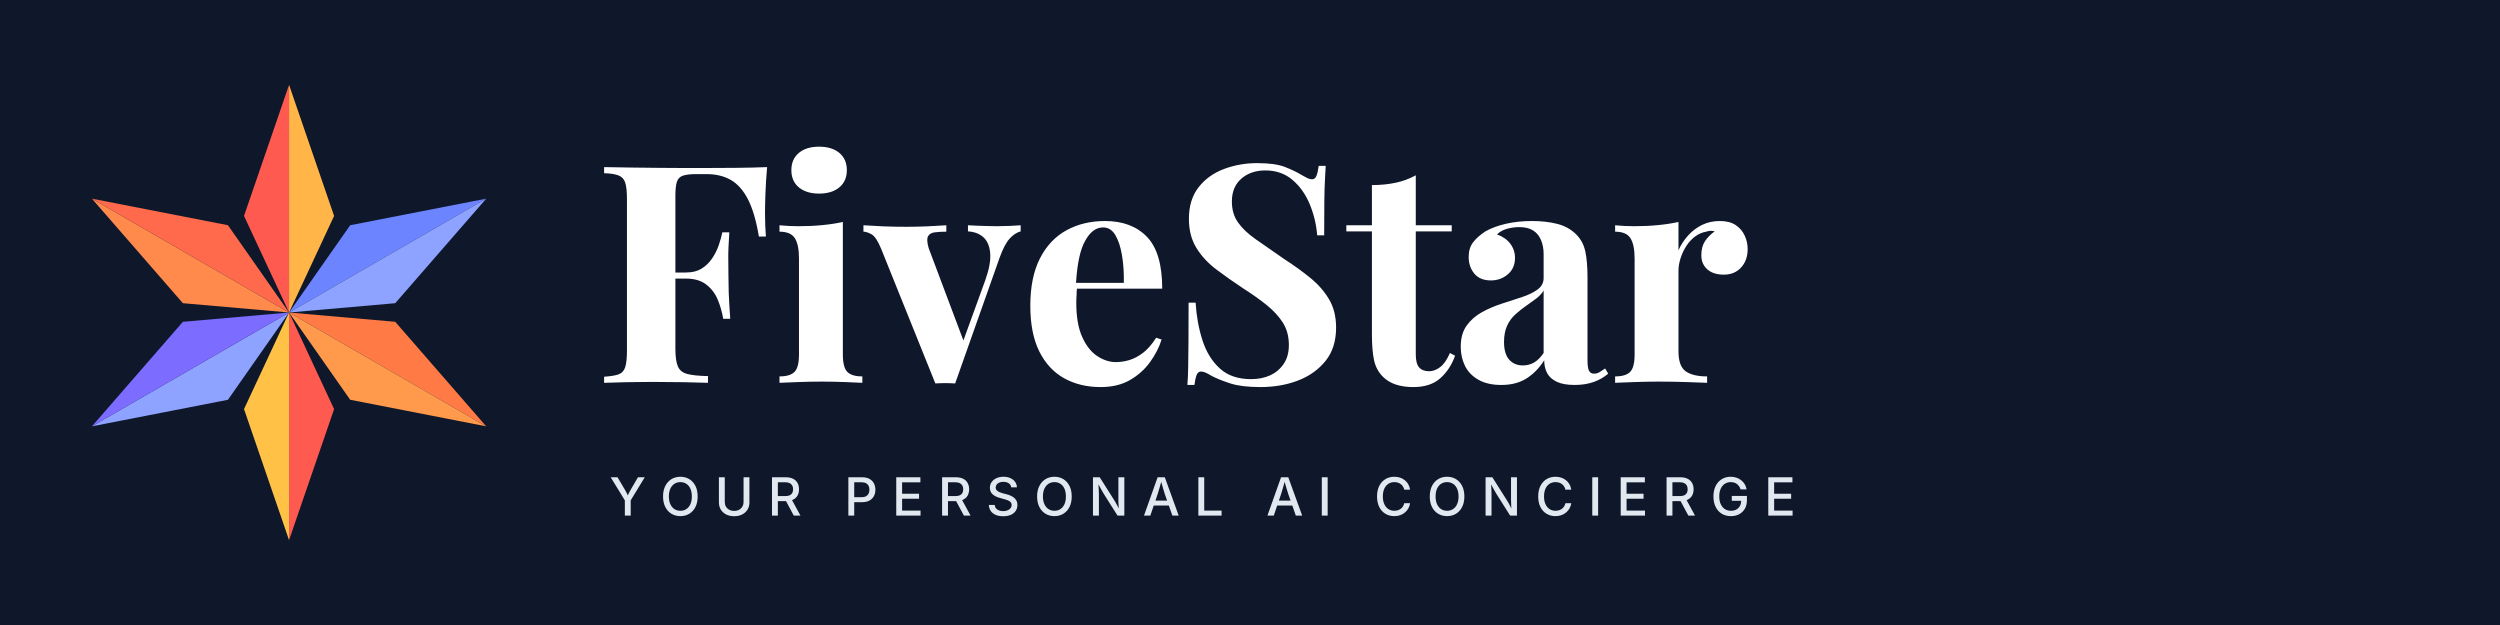
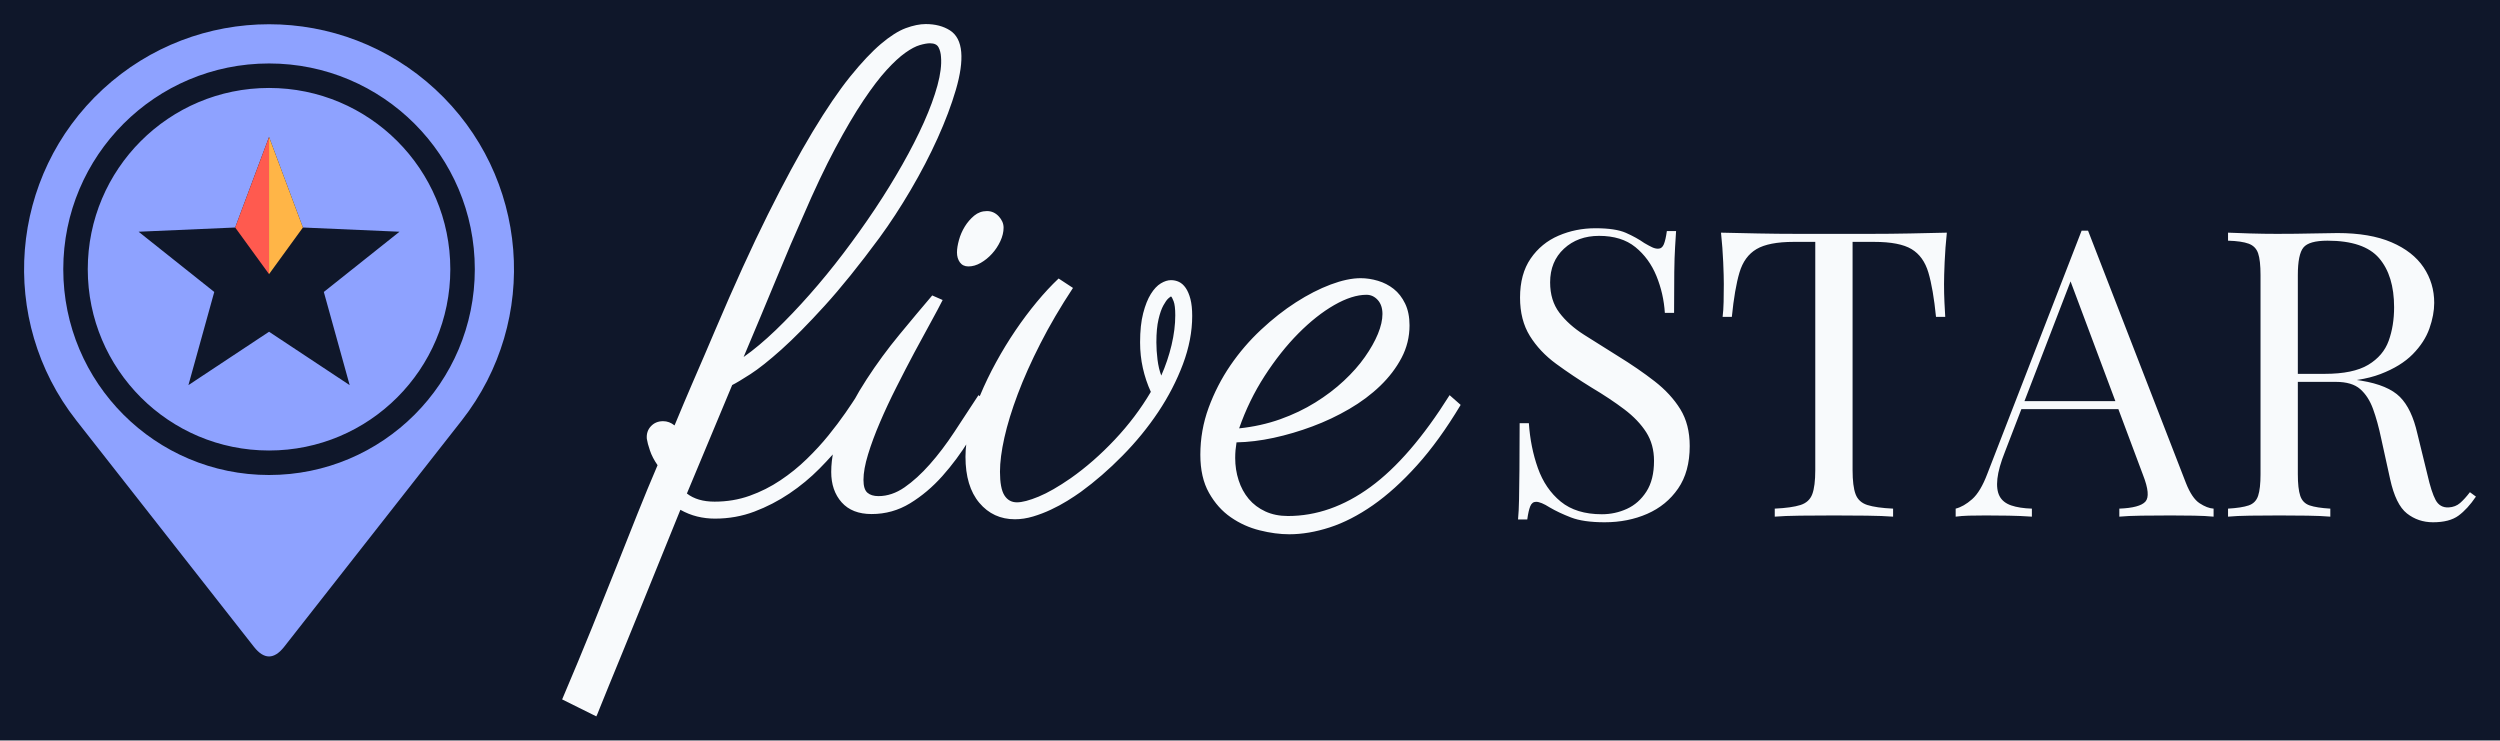
- <svg xmlns="http://www.w3.org/2000/svg" viewBox="0 0 640 160" width="640" height="160" role="img" aria-label="FiveStar, your personal AI concierge">
-   <rect width="640" height="160" fill="#0F172A" />
-   <g transform="translate(12 18) scale(1.24)">
-     <polygon points="50,50 40.7,30.06 50,3" fill="#FF5A4F" />
-     <polygon points="50,50 50,3 59.3,30.06" fill="#FFB547" />
-     <polygon points="50,50 62.62,31.98 90.7,26.5" fill="#6C84FF" />
-     <polygon points="50,50 90.7,26.5 71.92,48.08" fill="#8EA2FF" />
-     <polygon points="50,50 71.92,51.92 90.7,73.5" fill="#FF7A45" />
-     <polygon points="50,50 90.7,73.5 62.62,68.02" fill="#FF9A4D" />
-     <polygon points="50,50 59.3,69.94 50,97" fill="#FF5A4F" />
-     <polygon points="50,50 50,97 40.7,69.94" fill="#FFC247" />
-     <polygon points="50,50 37.38,68.02 9.3,73.5" fill="#8EA2FF" />
-     <polygon points="50,50 9.3,73.5 28.08,51.92" fill="#7C6CFF" />
-     <polygon points="50,50 28.08,48.08 9.3,26.5" fill="#FF8A4C" />
-     <polygon points="50,50 9.3,26.5 37.38,31.98" fill="#FF6A4D" />
+ <svg xmlns="http://www.w3.org/2000/svg" viewBox="-170.35 -128.8 623.24 184.59" width="623.24" height="184.59" role="img" aria-label="FiveStar">
+   <rect x="-170.35" y="-128.8" width="623.24" height="184.59" fill="#0F172A" />
+   <g transform="translate(-208.57,-148.02) scale(1.05291)">
+     <path d="M54.37,117.8A58,58 0 1 1 145.63,117.8L103.58,171.4Q100,175.96 96.42,171.4ZM100,50.68L108.02,72.12L130.89,73.12L112.97,87.38L119.09,109.44L100,96.8L80.91,109.44L87.03,87.38L69.11,73.12L91.98,72.12ZM51.28,82A48.72,48.72 0 1 1 148.72,82A48.72,48.72 0 1 1 51.28,82ZM57.08,82A42.92,42.92 0 1 0 142.92,82A42.92,42.92 0 1 0 57.08,82Z" fill="#8EA2FF" fill-rule="evenodd" />
+     <path d="M100,83.16L91.98,72.12L100,50.68Z" fill="#FF5A4F" />
+     <path d="M100,83.16L100,50.68L108.02,72.12Z" fill="#FFB547" />
  </g>
-   <path fill="#FFFFFF" d="M196.38 42.78Q196.07 46.29 195.95 49.56Q195.84 52.84 195.84 54.63Q195.84 56.35 195.91 57.91Q195.99 59.47 196.07 60.56L194.28 60.56Q193.26 54.48 191.47 51.01Q189.67 47.53 187.06 46.05Q184.45 44.57 180.86 44.57L178.29 44.57Q176.02 44.57 174.85 44.96Q173.68 45.35 173.29 46.52Q172.90 47.69 172.90 50.11L172.90 69.76L175.63 69.76Q177.97 69.76 179.57 68.79Q181.17 67.81 182.26 66.22Q183.36 64.62 183.98 62.82Q184.60 61.03 184.92 59.47L186.71 59.47Q186.40 63.91 186.44 66.25Q186.48 68.59 186.48 70.54Q186.48 72.49 186.55 74.83Q186.63 77.17 186.94 81.62L185.15 81.62Q184.68 78.89 183.67 76.55Q182.65 74.21 180.70 72.77Q178.75 71.32 175.63 71.32L172.90 71.32L172.90 89.26Q172.90 92.31 173.53 93.79Q174.15 95.27 175.95 95.74Q177.74 96.21 181.25 96.28L181.25 98Q178.83 97.92 175.01 97.84Q171.19 97.77 166.98 97.77Q163.62 97.77 160.42 97.84Q157.23 97.92 154.65 98L154.65 96.44Q157.15 96.28 158.40 95.82Q159.64 95.35 160.07 93.94Q160.50 92.54 160.50 89.73L160.50 51.04Q160.50 48.16 160.07 46.79Q159.64 45.43 158.36 44.92Q157.07 44.41 154.65 44.34L154.65 42.78Q157.85 42.85 161.44 42.89Q165.03 42.93 168.54 42.97Q172.05 43.01 175.09 43.01L180.08 43.01Q183.67 43.01 188.23 42.97Q192.79 42.93 196.38 42.78M209.69 37.55Q212.96 37.55 214.88 39.15Q216.79 40.75 216.79 43.56Q216.79 46.36 214.88 47.96Q212.96 49.56 209.69 49.56Q206.41 49.56 204.50 47.96Q202.59 46.36 202.59 43.56Q202.59 40.75 204.50 39.15Q206.41 37.55 209.69 37.55M215.77 56.82L215.77 90.75Q215.77 94.02 216.90 95.19Q218.03 96.36 220.76 96.36L220.76 98Q219.36 97.92 216.40 97.81Q213.43 97.69 210.39 97.69Q207.35 97.69 204.23 97.81Q201.11 97.92 199.55 98L199.55 96.36Q202.28 96.36 203.41 95.19Q204.54 94.02 204.54 90.75L204.54 66.18Q204.54 62.67 203.49 60.99Q202.43 59.31 199.55 59.31L199.55 57.67Q202.04 57.91 204.38 57.91Q207.66 57.91 210.51 57.63Q213.35 57.36 215.77 56.82M261.29 57.67L261.29 59.23Q259.81 59.62 258.48 61.07Q257.16 62.51 255.91 65.94L244.52 98.16Q243.27 98.08 241.99 98.08Q240.70 98.08 239.45 98.16L225.57 63.68Q224.32 60.64 223.11 59.98Q221.90 59.31 221.04 59.31L221.04 57.67Q223.54 57.83 226.23 57.95Q228.92 58.06 232.12 58.06Q234.54 58.06 237.23 57.95Q239.92 57.83 242.26 57.67L242.26 59.31Q240.62 59.31 239.34 59.47Q238.05 59.62 237.58 60.48Q237.11 61.34 237.74 63.52L246.63 87.16L252.24 71.71Q253.73 67.50 253.49 64.81Q253.26 62.12 251.78 60.76Q250.29 59.39 247.80 59.23L247.80 57.67Q248.97 57.75 250.33 57.79Q251.70 57.83 252.99 57.87Q254.27 57.91 255.29 57.91Q256.85 57.91 258.56 57.83Q260.28 57.75 261.29 57.67M282.87 56.58Q289.73 56.58 293.63 60.64Q297.53 64.69 297.53 73.90L275.69 73.90Q275.61 74.68 275.61 75.46Q275.53 76.47 275.53 77.56Q275.53 82.95 277.06 86.30Q278.58 89.65 280.92 91.17Q283.26 92.70 285.67 92.70Q287.31 92.70 289.07 92.19Q290.82 91.68 292.62 90.32Q294.41 88.95 295.97 86.46L297.37 86.92Q296.44 89.89 294.41 92.70Q292.38 95.50 289.26 97.30Q286.14 99.09 281.77 99.09Q276.47 99.09 272.41 96.83Q268.36 94.57 266.06 89.97Q263.76 85.36 263.76 78.27Q263.76 71.01 266.21 66.18Q268.67 61.34 273 58.96Q277.33 56.58 282.87 56.58M275.46 72.42L287.70 72.42Q287.78 68.59 287.23 65.36Q286.69 62.12 285.52 60.17Q284.35 58.22 282.40 58.22Q279.67 58.22 277.80 61.65Q275.92 64.93 275.46 72.42M321.83 41.76Q326.44 41.76 328.93 42.74Q331.43 43.71 333.22 44.80Q334.16 45.35 334.74 45.62Q335.33 45.90 335.87 45.90Q336.65 45.90 337 45.04Q337.36 44.18 337.59 42.46L339.38 42.46Q339.31 43.95 339.19 46.01Q339.07 48.08 339.03 51.43Q338.99 54.79 338.99 60.25L337.20 60.25Q336.89 56.19 335.33 52.37Q333.77 48.55 330.92 46.09Q328.07 43.63 323.94 43.63Q320.20 43.63 317.78 45.74Q315.36 47.85 315.36 51.59Q315.36 54.71 316.92 56.93Q318.48 59.16 321.48 61.26Q324.49 63.37 328.78 66.33Q332.52 68.75 335.48 71.17Q338.45 73.59 340.24 76.63Q342.04 79.67 342.04 83.88Q342.04 89.03 339.35 92.38Q336.65 95.74 332.29 97.42Q327.92 99.09 322.69 99.09Q317.86 99.09 314.97 98.16Q312.08 97.22 310.13 96.21Q308.42 95.11 307.48 95.11Q306.70 95.11 306.35 95.97Q306 96.83 305.77 98.55L303.97 98.55Q304.13 96.67 304.17 94.18Q304.21 91.68 304.25 87.66Q304.28 83.65 304.28 77.49L306.08 77.49Q306.39 82.63 307.83 87.12Q309.28 91.60 312.28 94.33Q315.28 97.06 320.27 97.06Q323 97.06 325.15 96.09Q327.29 95.11 328.62 93.16Q329.95 91.21 329.95 88.33Q329.95 85.05 328.43 82.63Q326.90 80.22 324.29 78.11Q321.68 76 318.25 73.82Q314.58 71.40 311.38 68.98Q308.18 66.57 306.27 63.45Q304.36 60.33 304.36 56.04Q304.36 51.12 306.82 47.96Q309.28 44.80 313.29 43.28Q317.31 41.76 321.83 41.76M362.44 44.88L362.44 57.67L371.64 57.67L371.64 59.23L362.44 59.23L362.44 90.75Q362.44 93.09 363.30 94.06Q364.16 95.04 365.87 95.04Q367.28 95.04 368.68 93.98Q370.08 92.93 371.18 90.36L372.50 91.06Q371.25 94.57 368.72 96.83Q366.18 99.09 361.82 99.09Q359.24 99.09 357.29 98.43Q355.34 97.77 354.02 96.44Q352.30 94.72 351.75 92.19Q351.21 89.65 351.21 85.60L351.21 59.23L344.66 59.23L344.66 57.67L351.21 57.67L351.21 47.38Q354.48 47.38 357.25 46.79Q360.02 46.21 362.44 44.88M384.33 98.55Q380.82 98.55 378.48 97.22Q376.14 95.89 375.04 93.67Q373.95 91.45 373.95 88.80Q373.95 85.44 375.47 83.34Q376.99 81.23 379.41 79.90Q381.83 78.58 384.52 77.72Q387.21 76.86 389.67 76.04Q392.13 75.22 393.65 74.09Q395.17 72.96 395.17 71.17L395.17 65.08Q395.17 63.06 394.50 61.46Q393.84 59.86 392.48 59Q391.11 58.14 388.93 58.14Q387.37 58.14 385.81 58.57Q384.25 59 383.23 60.01Q385.42 60.79 386.63 62.39Q387.84 63.99 387.84 66.02Q387.84 68.67 386 70.23Q384.17 71.79 381.67 71.79Q378.87 71.79 377.42 70.04Q375.98 68.28 375.98 65.79Q375.98 63.52 377.11 62.04Q378.24 60.56 380.27 59.23Q382.45 57.99 385.54 57.28Q388.62 56.58 392.20 56.58Q395.79 56.58 398.68 57.32Q401.56 58.06 403.51 60.01Q405.31 61.81 405.85 64.42Q406.40 67.03 406.40 71.01L406.40 92.23Q406.40 94.18 406.79 94.92Q407.18 95.66 408.12 95.66Q408.82 95.66 409.48 95.27Q410.14 94.88 410.92 94.33L411.70 95.66Q410.07 97.06 407.92 97.81Q405.78 98.55 403.12 98.55Q400.24 98.55 398.52 97.73Q396.81 96.91 396.06 95.50Q395.32 94.10 395.32 92.23Q393.45 95.19 390.80 96.87Q388.15 98.55 384.33 98.55M389.86 93.55Q391.42 93.55 392.71 92.81Q394 92.07 395.17 90.36L395.17 74.37Q394.47 75.54 393.22 76.47Q391.97 77.41 390.57 78.38Q389.16 79.36 387.88 80.53Q386.59 81.70 385.81 83.41Q385.03 85.13 385.03 87.55Q385.03 90.59 386.35 92.07Q387.68 93.55 389.86 93.55M440.30 56.58Q442.79 56.58 444.35 57.63Q445.91 58.69 446.65 60.33Q447.40 61.96 447.40 63.76Q447.40 66.64 445.72 68.48Q444.04 70.31 441.31 70.31Q438.58 70.31 437.06 68.94Q435.54 67.58 435.54 65.32Q435.54 63.13 436.51 61.69Q437.49 60.25 438.97 59.23Q437.88 58.92 436.79 59.31Q435.31 59.55 433.98 60.52Q432.65 61.50 431.72 62.94Q430.78 64.38 430.24 66.06Q429.69 67.74 429.69 69.30L429.69 89.97Q429.69 93.71 431.52 95.04Q433.36 96.36 437.02 96.36L437.02 98Q435.23 97.92 431.80 97.81Q428.36 97.69 424.62 97.69Q421.50 97.69 418.30 97.81Q415.10 97.92 413.47 98L413.47 96.36Q416.20 96.36 417.33 95.19Q418.46 94.02 418.46 90.75L418.46 66.18Q418.46 62.67 417.40 60.99Q416.35 59.31 413.47 59.31L413.47 57.67Q415.96 57.91 418.30 57.91Q421.58 57.91 424.43 57.63Q427.27 57.36 429.69 56.82L429.69 64.07Q430.63 61.96 432.19 60.25Q433.75 58.53 435.77 57.56Q437.80 56.58 440.30 56.58" />
-   <path fill="#E2E8F0" d="M161.46 132L159.96 132L159.96 128.09L156.34 122.18L158.09 122.18L159.94 125.31Q160.25 125.82 160.48 126.30Q160.60 126.54 160.72 126.84Q160.84 126.53 160.97 126.28Q161.20 125.80 161.49 125.31L163.32 122.18L165.06 122.18L161.46 128.09M174.18 132.13Q172.91 132.13 171.90 131.53Q170.90 130.93 170.32 129.80Q169.74 128.66 169.74 127.10Q169.74 125.52 170.32 124.39Q170.90 123.26 171.90 122.65Q172.91 122.05 174.18 122.05Q175.45 122.05 176.45 122.65Q177.45 123.26 178.03 124.39Q178.60 125.52 178.60 127.10Q178.60 128.66 178.03 129.80Q177.45 130.93 176.45 131.53Q175.45 132.13 174.18 132.13M174.18 130.76Q175.02 130.76 175.68 130.34Q176.34 129.92 176.73 129.10Q177.11 128.28 177.11 127.10Q177.11 125.90 176.73 125.08Q176.34 124.25 175.68 123.84Q175.02 123.42 174.18 123.42Q173.34 123.42 172.67 123.84Q172.01 124.26 171.62 125.08Q171.23 125.90 171.23 127.10Q171.23 128.28 171.62 129.10Q172.01 129.92 172.67 130.34Q173.34 130.76 174.18 130.76M187.95 132.15Q186.77 132.15 185.89 131.70Q185.01 131.24 184.52 130.45Q184.04 129.65 184.04 128.63L184.04 122.18L185.54 122.18L185.54 128.50Q185.54 129.17 185.83 129.68Q186.13 130.19 186.67 130.49Q187.21 130.79 187.95 130.79Q188.69 130.79 189.23 130.49Q189.76 130.19 190.05 129.68Q190.35 129.17 190.35 128.50L190.35 122.18L191.85 122.18L191.85 128.63Q191.85 129.65 191.37 130.45Q190.89 131.24 190.01 131.70Q189.13 132.15 187.95 132.15M199.13 132L197.63 132L197.63 122.18L201.15 122.18Q202.28 122.18 203.04 122.57Q203.80 122.96 204.18 123.66Q204.55 124.36 204.55 125.26Q204.55 126.17 204.17 126.86Q203.79 127.54 203.04 127.91Q202.90 127.98 202.76 128.03L204.92 132L203.21 132L201.22 128.29Q201.18 128.29 201.14 128.29L199.13 128.29L199.13 132M199.13 123.46L199.13 127L200.99 127Q201.72 127 202.16 126.80Q202.61 126.59 202.82 126.20Q203.03 125.81 203.03 125.26Q203.03 124.71 202.82 124.31Q202.61 123.91 202.16 123.68Q201.71 123.46 200.98 123.46M218.68 132L217.18 132L217.18 122.18L220.70 122.18Q221.83 122.18 222.59 122.60Q223.35 123.02 223.72 123.74Q224.10 124.46 224.10 125.37Q224.10 126.28 223.72 127Q223.34 127.72 222.58 128.14Q221.82 128.56 220.68 128.56L218.68 128.56L218.68 132M218.68 123.46L218.68 127.29L220.54 127.29Q221.26 127.29 221.71 127.04Q222.16 126.79 222.37 126.35Q222.57 125.92 222.57 125.37Q222.57 124.81 222.37 124.38Q222.16 123.95 221.71 123.71Q221.26 123.46 220.52 123.46M235.66 132L229.44 132L229.44 122.18L235.62 122.18L235.62 123.47L230.94 123.47L230.94 126.40L235.28 126.40L235.28 127.68L230.94 127.68L230.94 130.71L235.66 130.71M242.68 132L241.18 132L241.18 122.18L244.70 122.18Q245.83 122.18 246.59 122.57Q247.35 122.96 247.72 123.66Q248.10 124.36 248.10 125.26Q248.10 126.17 247.72 126.86Q247.34 127.54 246.58 127.91Q246.45 127.98 246.31 128.03L248.47 132L246.76 132L244.77 128.29Q244.73 128.29 244.69 128.29L242.68 128.29L242.68 132M242.68 123.46L242.68 127L244.54 127Q245.27 127 245.71 126.80Q246.16 126.59 246.37 126.20Q246.58 125.81 246.58 125.26Q246.58 124.71 246.37 124.31Q246.16 123.91 245.71 123.68Q245.26 123.46 244.53 123.46M256.82 132.16Q255.72 132.16 254.91 131.82Q254.10 131.47 253.64 130.82Q253.18 130.17 253.14 129.27L254.65 129.27Q254.69 129.80 254.99 130.15Q255.29 130.50 255.77 130.68Q256.26 130.85 256.82 130.85Q257.44 130.85 257.93 130.65Q258.41 130.46 258.69 130.10Q258.98 129.74 258.98 129.26Q258.98 128.84 258.73 128.56Q258.48 128.29 258.06 128.11Q257.65 127.93 257.11 127.79L255.97 127.47Q254.76 127.15 254.08 126.52Q253.41 125.88 253.41 124.87Q253.41 124.02 253.87 123.39Q254.32 122.75 255.11 122.40Q255.90 122.05 256.89 122.05Q257.90 122.05 258.66 122.40Q259.43 122.75 259.87 123.36Q260.31 123.98 260.33 124.76L258.87 124.76Q258.79 124.09 258.24 123.72Q257.69 123.35 256.85 123.35Q256.26 123.35 255.82 123.54Q255.38 123.72 255.14 124.05Q254.90 124.37 254.90 124.79Q254.90 125.26 255.19 125.54Q255.48 125.83 255.89 126Q256.30 126.17 256.68 126.27L257.63 126.52Q258.10 126.63 258.60 126.84Q259.10 127.04 259.52 127.36Q259.94 127.68 260.20 128.15Q260.46 128.62 260.46 129.28Q260.46 130.11 260.03 130.77Q259.60 131.42 258.79 131.79Q257.98 132.16 256.82 132.16M269.94 132.13Q268.67 132.13 267.66 131.53Q266.66 130.93 266.08 129.80Q265.50 128.66 265.50 127.10Q265.50 125.52 266.08 124.39Q266.66 123.26 267.66 122.65Q268.67 122.05 269.94 122.05Q271.21 122.05 272.21 122.65Q273.21 123.26 273.79 124.39Q274.36 125.52 274.36 127.10Q274.36 128.66 273.79 129.80Q273.21 130.93 272.21 131.53Q271.21 132.13 269.94 132.13M269.94 130.76Q270.78 130.76 271.44 130.34Q272.10 129.92 272.49 129.10Q272.87 128.28 272.87 127.10Q272.87 125.90 272.49 125.08Q272.10 124.25 271.44 123.84Q270.78 123.42 269.94 123.42Q269.10 123.42 268.43 123.84Q267.77 124.26 267.38 125.08Q266.99 125.90 266.99 127.10Q266.99 128.28 267.38 129.10Q267.77 129.92 268.43 130.34Q269.10 130.76 269.94 130.76M281.32 132L279.80 132L279.80 122.18L281.53 122.18L285.23 128.03Q285.41 128.32 285.64 128.72Q285.87 129.12 286.13 129.62Q286.27 129.89 286.40 130.19Q286.38 129.90 286.37 129.61Q286.34 129.06 286.32 128.58Q286.31 128.10 286.31 127.77L286.31 122.18L287.83 122.18L287.83 132L286.09 132L282.78 126.77Q282.51 126.34 282.26 125.91Q282 125.47 281.70 124.90Q281.48 124.51 281.21 124Q281.23 124.45 281.25 124.87Q281.29 125.50 281.30 125.98Q281.32 126.47 281.32 126.76M294.48 132L292.86 132L296.35 122.18L298.19 122.18L301.75 132L300.13 132L299.22 129.41L295.36 129.41L294.48 132M295.79 128.16L298.78 128.16L298.21 126.54Q297.99 125.87 297.73 124.97Q297.52 124.27 297.27 123.36Q297.01 124.28 296.81 124.99Q296.54 125.90 296.34 126.54M312.73 132L306.78 132L306.78 122.18L308.28 122.18L308.28 130.71L312.73 130.71M326.09 132L324.46 132L327.95 122.18L329.80 122.18L333.36 132L331.73 132L330.83 129.41L326.96 129.41L326.09 132M327.39 128.16L330.39 128.16L329.82 126.54Q329.59 125.87 329.33 124.97Q329.12 124.27 328.87 123.36Q328.62 124.28 328.41 124.99Q328.14 125.90 327.94 126.54M338.38 122.18L339.88 122.18L339.88 132L338.38 132M356.94 132.13Q355.67 132.13 354.67 131.53Q353.66 130.93 353.09 129.80Q352.52 128.66 352.52 127.10Q352.52 125.52 353.09 124.39Q353.66 123.26 354.67 122.65Q355.67 122.05 356.94 122.05Q357.72 122.05 358.40 122.27Q359.08 122.49 359.62 122.92Q360.16 123.35 360.51 123.96Q360.86 124.58 360.99 125.36L359.48 125.36Q359.39 124.89 359.15 124.53Q358.92 124.17 358.58 123.92Q358.24 123.67 357.83 123.54Q357.41 123.42 356.95 123.42Q356.11 123.42 355.44 123.84Q354.77 124.27 354.39 125.09Q354.01 125.91 354.01 127.10Q354.01 128.28 354.40 129.10Q354.78 129.92 355.45 130.34Q356.12 130.76 356.95 130.76Q357.41 130.76 357.83 130.63Q358.24 130.50 358.58 130.26Q358.92 130.01 359.15 129.65Q359.39 129.28 359.48 128.82L360.99 128.82Q360.88 129.55 360.54 130.15Q360.20 130.75 359.66 131.20Q359.13 131.65 358.44 131.89Q357.75 132.13 356.94 132.13M370.45 132.13Q369.18 132.13 368.18 131.53Q367.17 130.93 366.59 129.80Q366.02 128.66 366.02 127.10Q366.02 125.52 366.59 124.39Q367.17 123.26 368.18 122.65Q369.18 122.05 370.45 122.05Q371.73 122.05 372.72 122.65Q373.72 123.26 374.30 124.39Q374.88 125.52 374.88 127.10Q374.88 128.66 374.30 129.80Q373.72 130.93 372.72 131.53Q371.73 132.13 370.45 132.13M370.45 130.76Q371.29 130.76 371.95 130.34Q372.62 129.92 373 129.10Q373.39 128.28 373.39 127.10Q373.39 125.90 373 125.08Q372.62 124.25 371.95 123.84Q371.29 123.42 370.45 123.42Q369.61 123.42 368.94 123.84Q368.28 124.26 367.89 125.08Q367.51 125.90 367.51 127.10Q367.51 128.28 367.89 129.10Q368.28 129.92 368.94 130.34Q369.61 130.76 370.45 130.76M381.83 132L380.31 132L380.31 122.18L382.04 122.18L385.74 128.03Q385.93 128.32 386.16 128.72Q386.39 129.12 386.64 129.62Q386.78 129.89 386.91 130.19Q386.89 129.90 386.88 129.61Q386.85 129.06 386.84 128.58Q386.82 128.10 386.82 127.77L386.82 122.18L388.34 122.18L388.34 132L386.60 132L383.29 126.77Q383.02 126.34 382.77 125.91Q382.52 125.47 382.21 124.90Q382 124.51 381.72 124Q381.75 124.45 381.77 124.87Q381.80 125.50 381.82 125.98Q381.83 126.47 381.83 126.76M398.20 132.13Q396.93 132.13 395.93 131.53Q394.92 130.93 394.35 129.80Q393.78 128.66 393.78 127.10Q393.78 125.52 394.35 124.39Q394.92 123.26 395.93 122.65Q396.93 122.05 398.20 122.05Q398.98 122.05 399.66 122.27Q400.34 122.49 400.88 122.92Q401.42 123.35 401.77 123.96Q402.12 124.58 402.25 125.36L400.74 125.36Q400.65 124.89 400.41 124.53Q400.18 124.17 399.84 123.92Q399.51 123.67 399.09 123.54Q398.67 123.42 398.21 123.42Q397.37 123.42 396.70 123.84Q396.03 124.27 395.65 125.09Q395.27 125.91 395.27 127.10Q395.27 128.28 395.66 129.10Q396.04 129.92 396.71 130.34Q397.38 130.76 398.21 130.76Q398.67 130.76 399.09 130.63Q399.50 130.50 399.84 130.26Q400.18 130.01 400.41 129.65Q400.65 129.28 400.74 128.82L402.25 128.82Q402.14 129.55 401.80 130.15Q401.46 130.75 400.92 131.20Q400.39 131.65 399.70 131.89Q399.01 132.13 398.20 132.13M407.62 122.18L409.12 122.18L409.12 132L407.62 132M421.12 132L414.90 132L414.90 122.18L421.08 122.18L421.08 123.47L416.40 123.47L416.40 126.40L420.75 126.40L420.75 127.68L416.40 127.68L416.40 130.71L421.12 130.71M428.14 132L426.64 132L426.64 122.18L430.16 122.18Q431.29 122.18 432.05 122.57Q432.81 122.96 433.19 123.66Q433.56 124.36 433.56 125.26Q433.56 126.17 433.18 126.86Q432.80 127.54 432.05 127.91Q431.91 127.98 431.77 128.03L433.93 132L432.22 132L430.23 128.29Q430.19 128.29 430.15 128.29L428.14 128.29L428.14 132M428.14 123.46L428.14 127L430 127Q430.73 127 431.17 126.80Q431.62 126.59 431.83 126.20Q432.04 125.81 432.04 125.26Q432.04 124.71 431.83 124.31Q431.62 123.91 431.17 123.68Q430.72 123.46 429.99 123.46M443.11 132.13Q441.78 132.13 440.78 131.52Q439.77 130.91 439.21 129.78Q438.64 128.64 438.64 127.10Q438.64 125.53 439.21 124.40Q439.78 123.27 440.78 122.66Q441.78 122.05 443.05 122.05Q443.84 122.05 444.53 122.28Q445.22 122.51 445.76 122.95Q446.30 123.38 446.66 123.97Q447.01 124.57 447.13 125.28L445.59 125.28Q445.45 124.85 445.22 124.51Q444.99 124.16 444.67 123.92Q444.35 123.67 443.95 123.55Q443.54 123.42 443.06 123.42Q442.23 123.42 441.57 123.84Q440.91 124.26 440.52 125.08Q440.13 125.90 440.13 127.09Q440.13 128.28 440.52 129.09Q440.91 129.91 441.58 130.34Q442.25 130.76 443.12 130.76Q443.91 130.76 444.50 130.44Q445.09 130.12 445.42 129.53Q445.73 128.97 445.74 128.20L443.34 128.20L443.34 126.96L447.21 126.96L447.21 128.09Q447.21 129.33 446.68 130.24Q446.15 131.14 445.23 131.64Q444.31 132.13 443.11 132.13M458.90 132L452.68 132L452.68 122.18L458.86 122.18L458.86 123.47L454.18 123.47L454.18 126.40L458.53 126.40L458.53 127.68L454.18 127.68L454.18 130.71L458.90 130.71" />
+   <path d="M12.18-32.81L0.89-5.77Q3.49-3.74 7.80-3.74Q12.43-3.74 16.53-5.20Q20.63-6.66 24.20-9.06Q27.78-11.45 30.78-14.38Q33.79-17.30 36.18-20.26Q38.58-23.23 40.41-25.87Q42.23-28.51 43.37-30.29L47.92-30.29Q46.78-28.35 44.79-25.30Q42.80-22.25 40.08-18.84Q37.36-15.43 33.95-11.98Q30.54-8.53 26.44-5.77Q22.34-3.01 17.71-1.26Q13.08 0.49 7.88 0.49Q5.60 0.49 3.45-0.04Q1.30-0.57-0.73-1.71Q-3.41 4.87-5.97 11.21Q-8.53 17.54-10.84 23.23Q-13.16 28.91-15.11 33.71Q-17.06 38.50-18.52 42.03Q-19.98 45.56-20.79 47.63Q-21.60 49.71-21.69 49.79L-30.21 45.56Q-26.07 35.82-22.78 27.70Q-19.49 19.57-16.69 12.51Q-13.89 5.44-11.41-0.77Q-8.93-6.98-6.42-12.83Q-7.72-14.70-8.32-16.49Q-8.93-18.27-9.10-19.41Q-9.26-21.28-8.08-22.54Q-6.90-23.80-5.04-23.80Q-3.49-23.80-2.19-22.74Q0.24-28.59 2.15-33.02Q4.06-37.44 5.36-40.45Q6.82-43.94 7.96-46.54Q15.03-63.19 21.08-75.33Q27.13-87.47 32.24-95.96Q37.36-104.45 41.58-109.69Q45.81-114.92 49.26-117.85Q52.71-120.77 55.47-121.79Q58.23-122.80 60.43-122.80Q64-122.80 66.48-121.22Q68.95-119.63 69.28-115.82Q69.60-112.08 67.94-106.40Q66.27-100.71 63.39-94.34Q60.51-87.96 56.69-81.46Q52.87-74.96 48.89-69.52Q41.34-59.29 35.21-52.55Q29.08-45.81 24.45-41.66Q19.82-37.52 16.73-35.53Q13.64-33.54 12.18-32.81M64.24-114.60Q64.16-115.98 63.63-116.99Q63.11-118.01 61.48-118.01Q60.51-118.01 58.96-117.56Q57.42-117.12 55.35-115.65Q53.28-114.19 50.68-111.35Q48.08-108.51 44.87-103.72Q41.66-98.92 37.89-91.86Q34.11-84.79 29.81-74.80Q26.96-68.47 23.23-59.41Q19.49-50.36 15.03-39.80Q18.84-42.48 23.03-46.50Q27.21-50.52 31.47-55.35Q35.74-60.18 39.88-65.62Q44.02-71.07 47.76-76.67Q51.49-82.27 54.62-87.80Q57.75-93.32 59.98-98.31Q62.21-103.31 63.35-107.49Q64.49-111.68 64.24-114.60M79.84-72.04Q79.84-70.42 79.03-68.67Q78.21-66.92 76.95-65.54Q75.70-64.16 74.15-63.27Q72.61-62.38 71.07-62.38Q69.69-62.38 68.95-63.39Q68.22-64.41 68.22-65.87Q68.22-67.17 68.71-68.95Q69.20-70.74 70.17-72.32Q71.15-73.91 72.53-75.05Q73.91-76.18 75.70-76.18Q77.40-76.18 78.62-74.88Q79.84-73.58 79.84-72.04M62.05-55.15L64.65-54.01Q63.59-51.90 61.69-48.45Q59.78-44.99 57.58-40.89Q55.39-36.79 53.12-32.28Q50.84-27.78 49.02-23.51Q47.19-19.25 46.05-15.51Q44.91-11.78 44.91-9.18Q44.91-6.82 45.89-5.97Q46.86-5.12 48.65-5.12Q51.98-5.12 55.15-7.31Q58.31-9.50 61.44-13.04Q64.57-16.57 67.57-21.12Q70.58-25.66 73.58-30.29L76.51-28.02Q74.15-23.80 71.19-19.01Q68.22-14.21 64.57-10.11Q60.91-6.01 56.53-3.33Q52.14-0.65 46.94-0.65Q42.07-0.65 39.47-3.57Q36.87-6.50 36.87-11.13Q36.87-16.57 39.39-22.50Q41.91-28.43 45.69-34.23Q49.46-40.04 53.89-45.40Q58.31-50.76 62.05-55.15M116.55-31.11Q115.25-33.95 114.56-37.04Q113.87-40.12 113.87-43.45Q113.87-47.76 114.64-50.72Q115.41-53.69 116.55-55.51Q117.69-57.34 119.03-58.15Q120.37-58.96 121.58-58.96Q122.64-58.96 123.57-58.52Q124.51-58.07 125.24-57.02Q125.97-55.96 126.42-54.25Q126.86-52.55 126.86-50.03Q126.86-44.18 124.55-38.01Q122.23-31.84 118.38-26.07Q114.52-20.30 109.48-15.19Q104.45-10.07 99.09-6.17Q97.62-5.12 95.72-3.94Q93.81-2.76 91.65-1.75Q89.50-0.73 87.19-0.04Q84.87 0.65 82.68 0.65Q77.24 0.65 73.79-3.45Q70.34-7.55 70.34-14.94Q70.34-18.36 71.31-22.25Q72.28-26.15 73.99-30.25Q75.70-34.36 77.97-38.50Q80.24-42.64 82.80-46.42Q85.36-50.19 88.12-53.52Q90.88-56.85 93.56-59.37L97.14-57.02Q92.43-49.87 89.02-43.17Q85.60-36.47 83.37-30.54Q81.14-24.61 80.04-19.70Q78.94-14.78 78.94-11.21Q78.94-7.07 80.04-5.32Q81.14-3.57 83.17-3.57Q85.12-3.57 88.57-4.99Q92.02-6.42 96.57-9.58Q102.34-13.64 107.57-19.21Q112.81-24.77 116.55-31.11M119.15-35.17Q120.77-38.82 121.71-42.76Q122.64-46.70 122.64-50.19Q122.64-52.63 122.23-53.69Q121.83-54.74 121.58-54.90Q121.50-54.90 120.93-54.42Q120.37-53.93 119.68-52.67Q118.98-51.41 118.46-49.18Q117.93-46.94 117.93-43.45Q117.93-41.42 118.21-39.15Q118.50-36.87 119.15-35.17M137.91-18.52Q137.75-17.54 137.66-16.57Q137.58-15.59 137.58-14.62Q137.58-11.70 138.44-9.06Q139.29-6.42 140.95-4.43Q142.62-2.44 145.10-1.30Q147.57-0.16 150.74-0.16Q161.38-0.16 171.29-7.39Q181.20-14.62 191.03-30.29L193.79-27.86Q188.43-18.92 182.90-12.79Q177.38-6.66 171.90-2.84Q166.42 0.97 161.14 2.68Q155.86 4.39 151.07 4.39Q147.57 4.39 143.68 3.41Q139.78 2.44 136.49 0.16Q133.20-2.11 131.05-5.93Q128.89-9.75 128.89-15.43Q128.89-21.52 130.96-27.17Q133.04-32.81 136.37-37.69Q139.70-42.56 144-46.58Q148.30-50.60 152.73-53.44Q157.16-56.28 161.38-57.87Q165.60-59.45 168.85-59.45Q170.96-59.45 173.16-58.80Q175.35-58.15 177.10-56.77Q178.84-55.39 179.94-53.12Q181.04-50.84 181.04-47.68Q181.04-43.37 179.05-39.59Q177.06-35.82 173.73-32.61Q170.40-29.40 166.01-26.84Q161.62-24.28 156.83-22.50Q152.04-20.71 147.17-19.65Q142.29-18.60 137.91-18.52M138.56-22.01Q144-22.58 148.79-24.28Q153.58-25.99 157.56-28.47Q161.54-30.94 164.67-33.87Q167.80-36.79 169.91-39.80Q172.02-42.80 173.16-45.56Q174.29-48.32 174.29-50.52Q174.29-52.71 173.12-54.01Q171.94-55.31 170.31-55.31Q166.74-55.31 162.27-52.75Q157.81-50.19 153.34-45.69Q148.87-41.18 144.93-35.09Q140.99-28.99 138.56-22.01M227.39-71.90Q232.39-71.90 234.99-70.75Q237.59-69.60 239.59-68.20Q240.79-67.50 241.54-67.15Q242.29-66.80 242.99-66.80Q243.99-66.80 244.44-67.90Q244.89-69 245.19-71.20L247.49-71.20Q247.39-69.50 247.24-67.15Q247.09-64.80 247.04-60.95Q246.99-57.10 246.99-50.80L244.69-50.80Q244.39-55.60 242.59-60Q240.79-64.40 237.34-67.20Q233.89-70 228.29-70Q222.99-70 219.54-66.80Q216.09-63.60 216.09-58.40Q216.09-53.90 218.39-50.85Q220.69-47.80 224.54-45.35Q228.39-42.90 232.89-40.10Q238.09-36.90 242.14-33.75Q246.19-30.60 248.54-26.80Q250.89-23 250.89-17.60Q250.89-11.20 247.99-7Q245.09-2.80 240.29-0.70Q235.49 1.40 229.69 1.40Q224.39 1.40 221.29 0.20Q218.19-1 215.99-2.30Q213.79-3.70 212.59-3.70Q211.59-3.70 211.14-2.60Q210.69-1.50 210.39 0.70L208.09 0.70Q208.29-1.40 208.34-4.25Q208.39-7.10 208.44-11.70Q208.49-16.30 208.49-23.30L210.79-23.30Q211.19-17.30 213.04-12.10Q214.89-6.90 218.74-3.75Q222.59-0.60 228.99-0.60Q232.29-0.60 235.24-1.95Q238.19-3.30 240.09-6.25Q241.99-9.20 241.99-13.90Q241.99-18 240.04-21.05Q238.09-24.10 234.59-26.75Q231.09-29.40 226.39-32.20Q221.69-35.10 217.59-38.10Q213.49-41.10 211.04-45.05Q208.59-49 208.59-54.60Q208.59-60.50 211.24-64.35Q213.89-68.20 218.19-70.05Q222.49-71.90 227.39-71.90M314.99-70.80Q314.59-67 314.44-63.45Q314.29-59.90 314.29-58Q314.29-55.60 314.39-53.50Q314.49-51.40 314.59-49.80L312.29-49.80Q311.59-56.80 310.39-60.85Q309.19-64.90 306.19-66.70Q303.19-68.50 296.89-68.50L291.49-68.50L291.49-11.60Q291.49-7.60 292.24-5.60Q292.99-3.60 295.19-2.90Q297.39-2.20 301.59-2L301.59 0Q298.99-0.20 294.99-0.25Q290.99-0.30 286.89-0.30Q282.39-0.30 278.44-0.25Q274.49-0.20 272.09 0L272.09-2Q276.29-2.20 278.49-2.90Q280.69-3.60 281.44-5.60Q282.19-7.60 282.19-11.60L282.19-68.50L276.79-68.50Q270.59-68.50 267.54-66.70Q264.49-64.90 263.29-60.85Q262.09-56.80 261.39-49.80L259.09-49.80Q259.29-51.40 259.34-53.50Q259.39-55.60 259.39-58Q259.39-59.90 259.24-63.45Q259.09-67 258.69-70.80Q262.89-70.70 267.84-70.60Q272.79-70.50 277.79-70.50Q282.79-70.50 286.89-70.50Q290.99-70.50 295.94-70.50Q300.89-70.50 305.89-70.60Q310.89-70.70 314.99-70.80M350.19-71.30L374.59-8.40Q376.09-4.60 377.99-3.35Q379.89-2.10 381.49-2L381.49 0Q379.49-0.20 376.59-0.25Q373.69-0.30 370.79-0.30Q366.89-0.30 363.49-0.25Q360.09-0.20 357.99 0L357.99-2Q363.09-2.20 364.49-3.75Q365.89-5.30 363.89-10.40L345.29-60.10L346.89-61.40L329.49-16.20Q327.89-12.20 327.59-9.45Q327.29-6.70 328.14-5.10Q328.99-3.50 331.04-2.80Q333.09-2.10 336.19-2L336.19 0Q333.39-0.20 330.34-0.25Q327.29-0.30 324.69-0.30Q322.19-0.30 320.44-0.25Q318.69-0.20 317.19 0L317.19-2Q319.19-2.50 321.29-4.35Q323.39-6.20 325.09-10.70L348.59-71.30Q348.99-71.30 349.39-71.30Q349.79-71.30 350.19-71.30M333.59-28.80L362.39-28.80L362.39-26.80L332.59-26.80L333.59-28.80M385.09-68.80L385.09-70.80Q387.19-70.70 390.59-70.60Q393.99-70.50 397.29-70.50Q401.99-70.50 406.29-70.60Q410.59-70.70 412.39-70.70Q420.49-70.70 425.84-68.40Q431.19-66.10 433.84-62.15Q436.49-58.20 436.49-53.30Q436.49-50.30 435.29-46.90Q434.09-43.50 431.14-40.50Q428.19-37.50 423.09-35.55Q417.99-33.60 410.19-33.60L400.59-33.60L400.59-35.60L409.19-35.60Q416.29-35.60 420.04-37.85Q423.79-40.10 425.14-43.85Q426.49-47.60 426.49-52.20Q426.49-60.10 422.74-64.45Q418.99-68.80 409.89-68.80Q405.29-68.80 403.89-67.10Q402.49-65.40 402.49-60.20L402.49-10.60Q402.49-7 403.09-5.20Q403.69-3.40 405.44-2.80Q407.19-2.20 410.59-2L410.59 0Q408.29-0.20 404.84-0.25Q401.39-0.30 397.89-0.30Q393.99-0.30 390.59-0.25Q387.19-0.20 385.09 0L385.09-2Q388.49-2.20 390.24-2.80Q391.99-3.40 392.59-5.20Q393.19-7 393.19-10.60L393.19-60.20Q393.19-63.90 392.59-65.65Q391.99-67.40 390.24-68.05Q388.49-68.70 385.09-68.80M401.19-33.60L400.99-35.30Q406.39-35.10 409.49-34.85Q412.59-34.60 414.54-34.40Q416.49-34.20 418.29-33.90Q424.99-32.80 427.94-29.85Q430.89-26.90 432.29-20.70L434.79-10.50Q435.79-6.10 436.84-4.15Q437.89-2.20 440.09-2.30Q441.79-2.40 442.94-3.40Q444.09-4.40 445.39-6.10L446.89-5Q444.79-1.90 442.54-0.25Q440.29 1.40 436.19 1.40Q432.49 1.40 429.69-0.80Q426.89-3 425.49-9.40L423.29-19.40Q422.39-23.70 421.24-26.85Q420.09-30 418.04-31.80Q415.99-33.60 411.99-33.60" fill="#F8FAFC" />
</svg>
